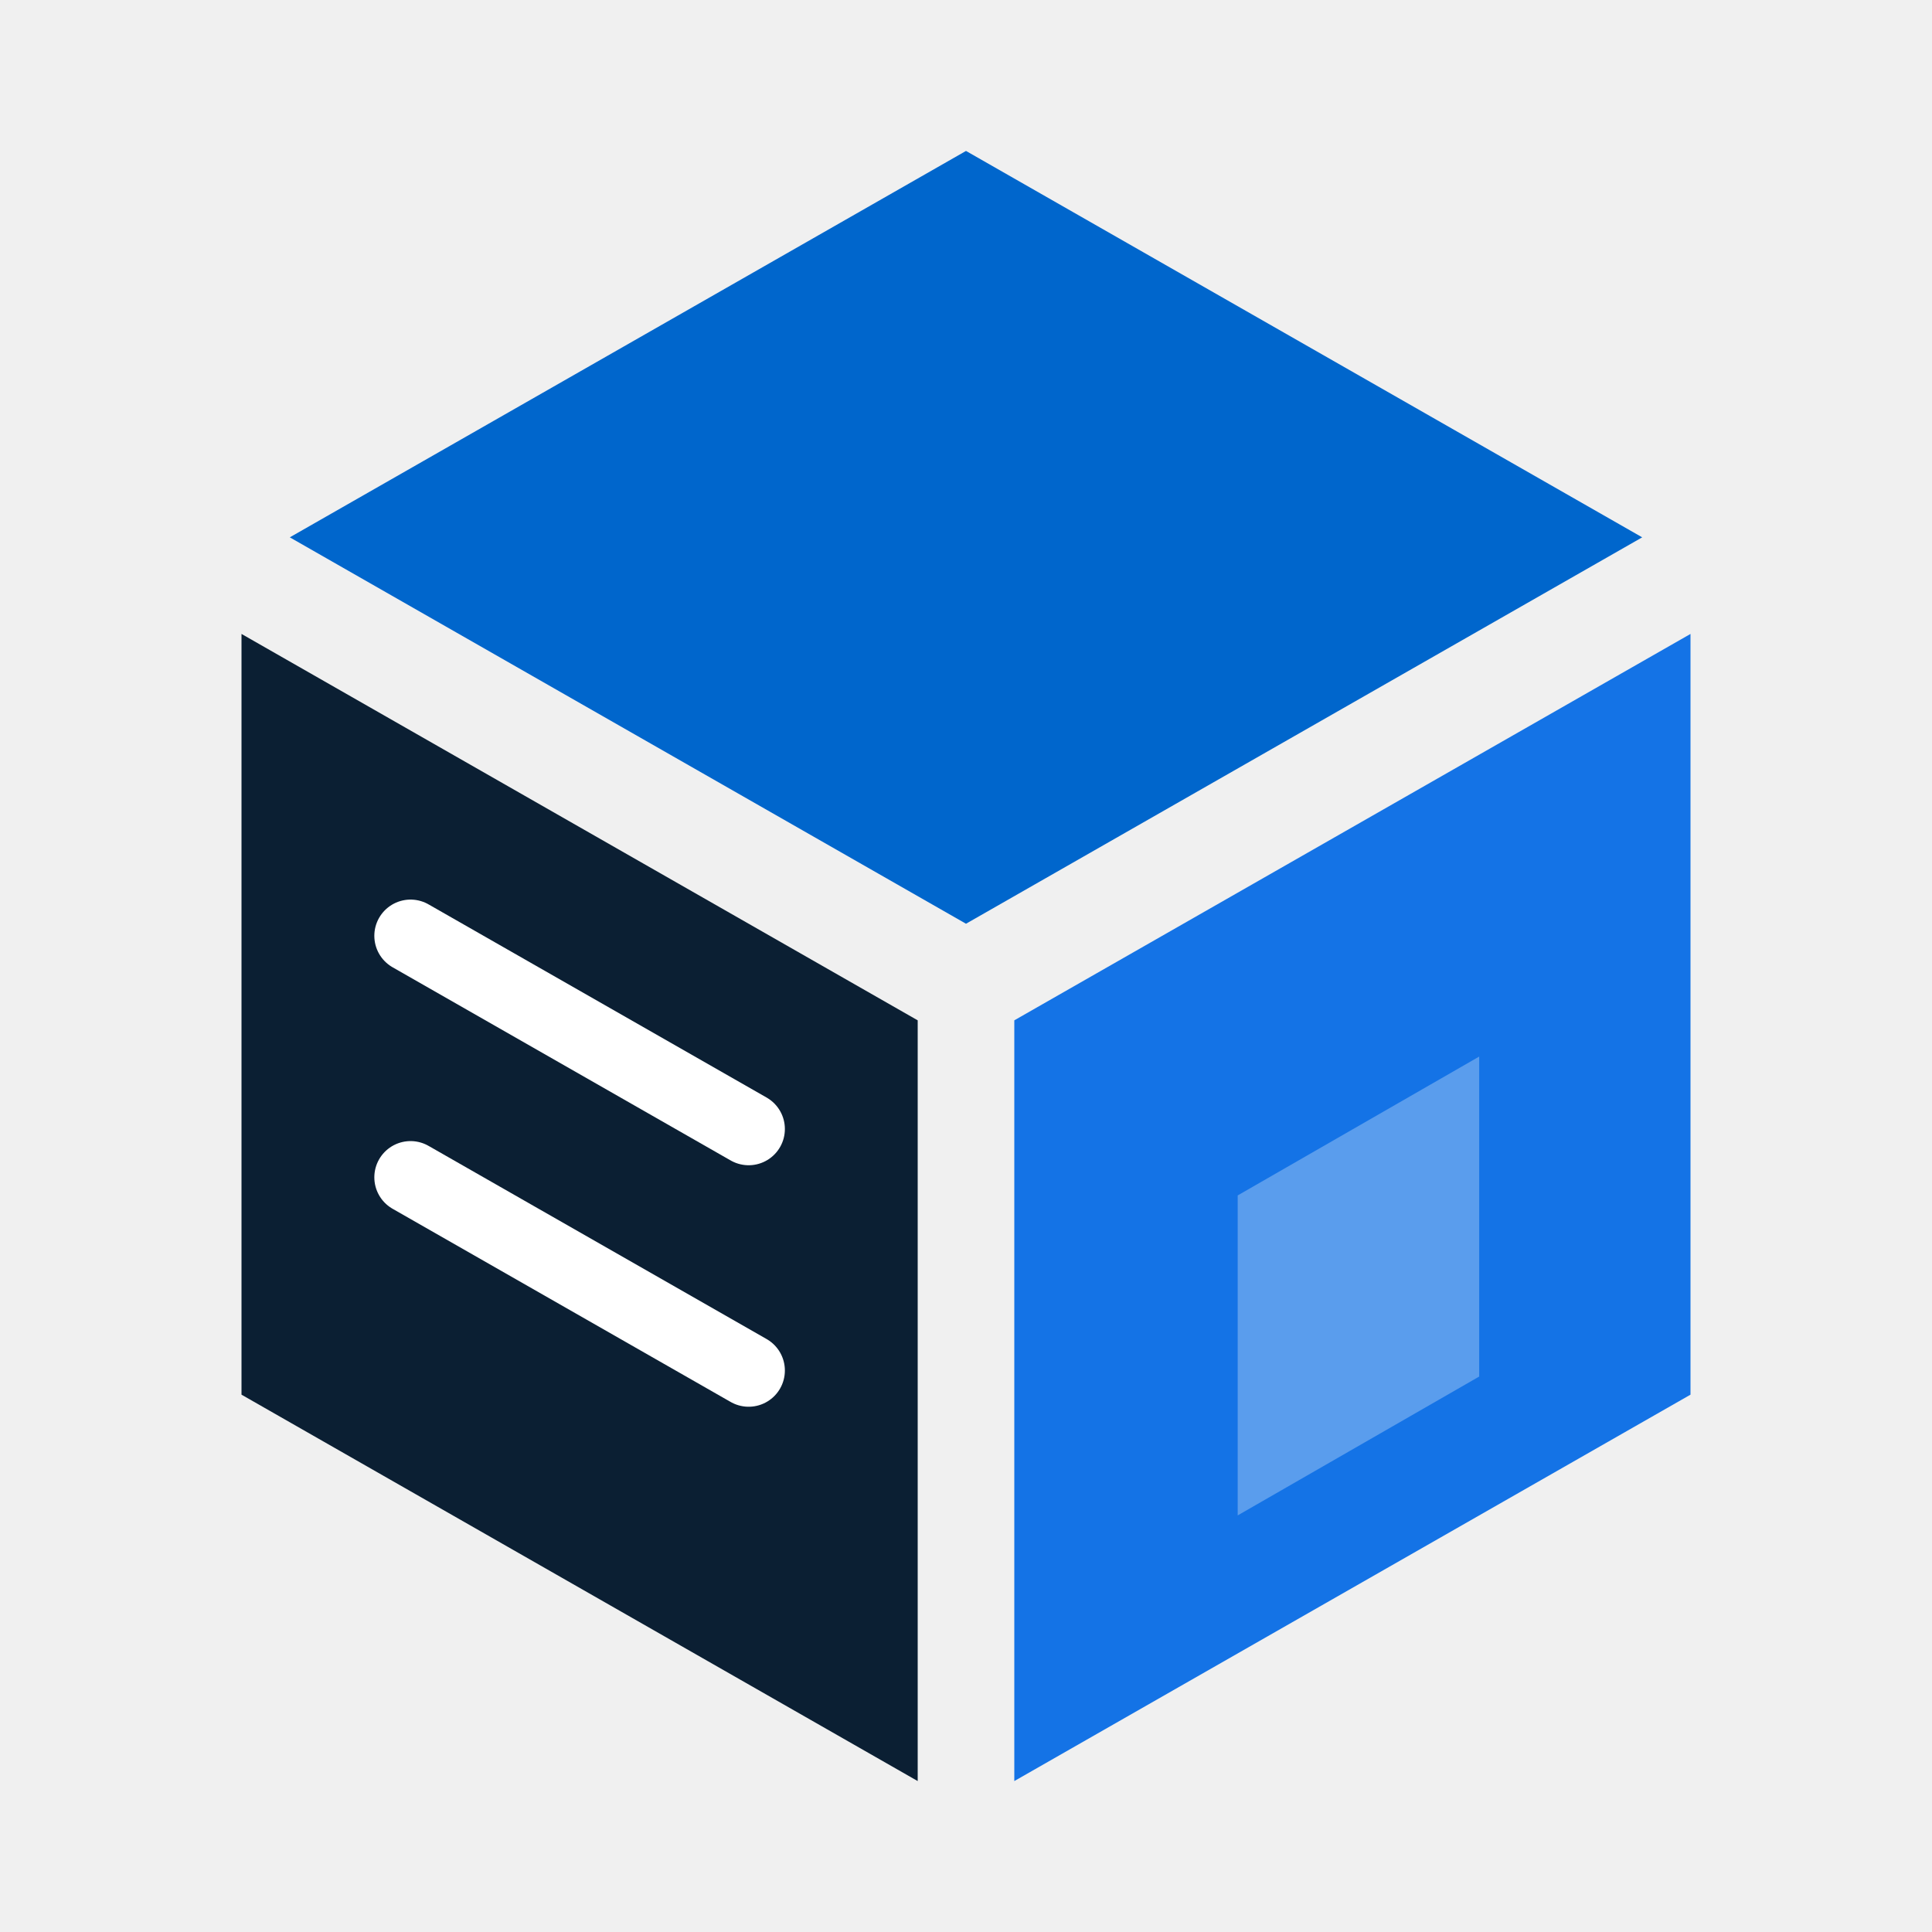
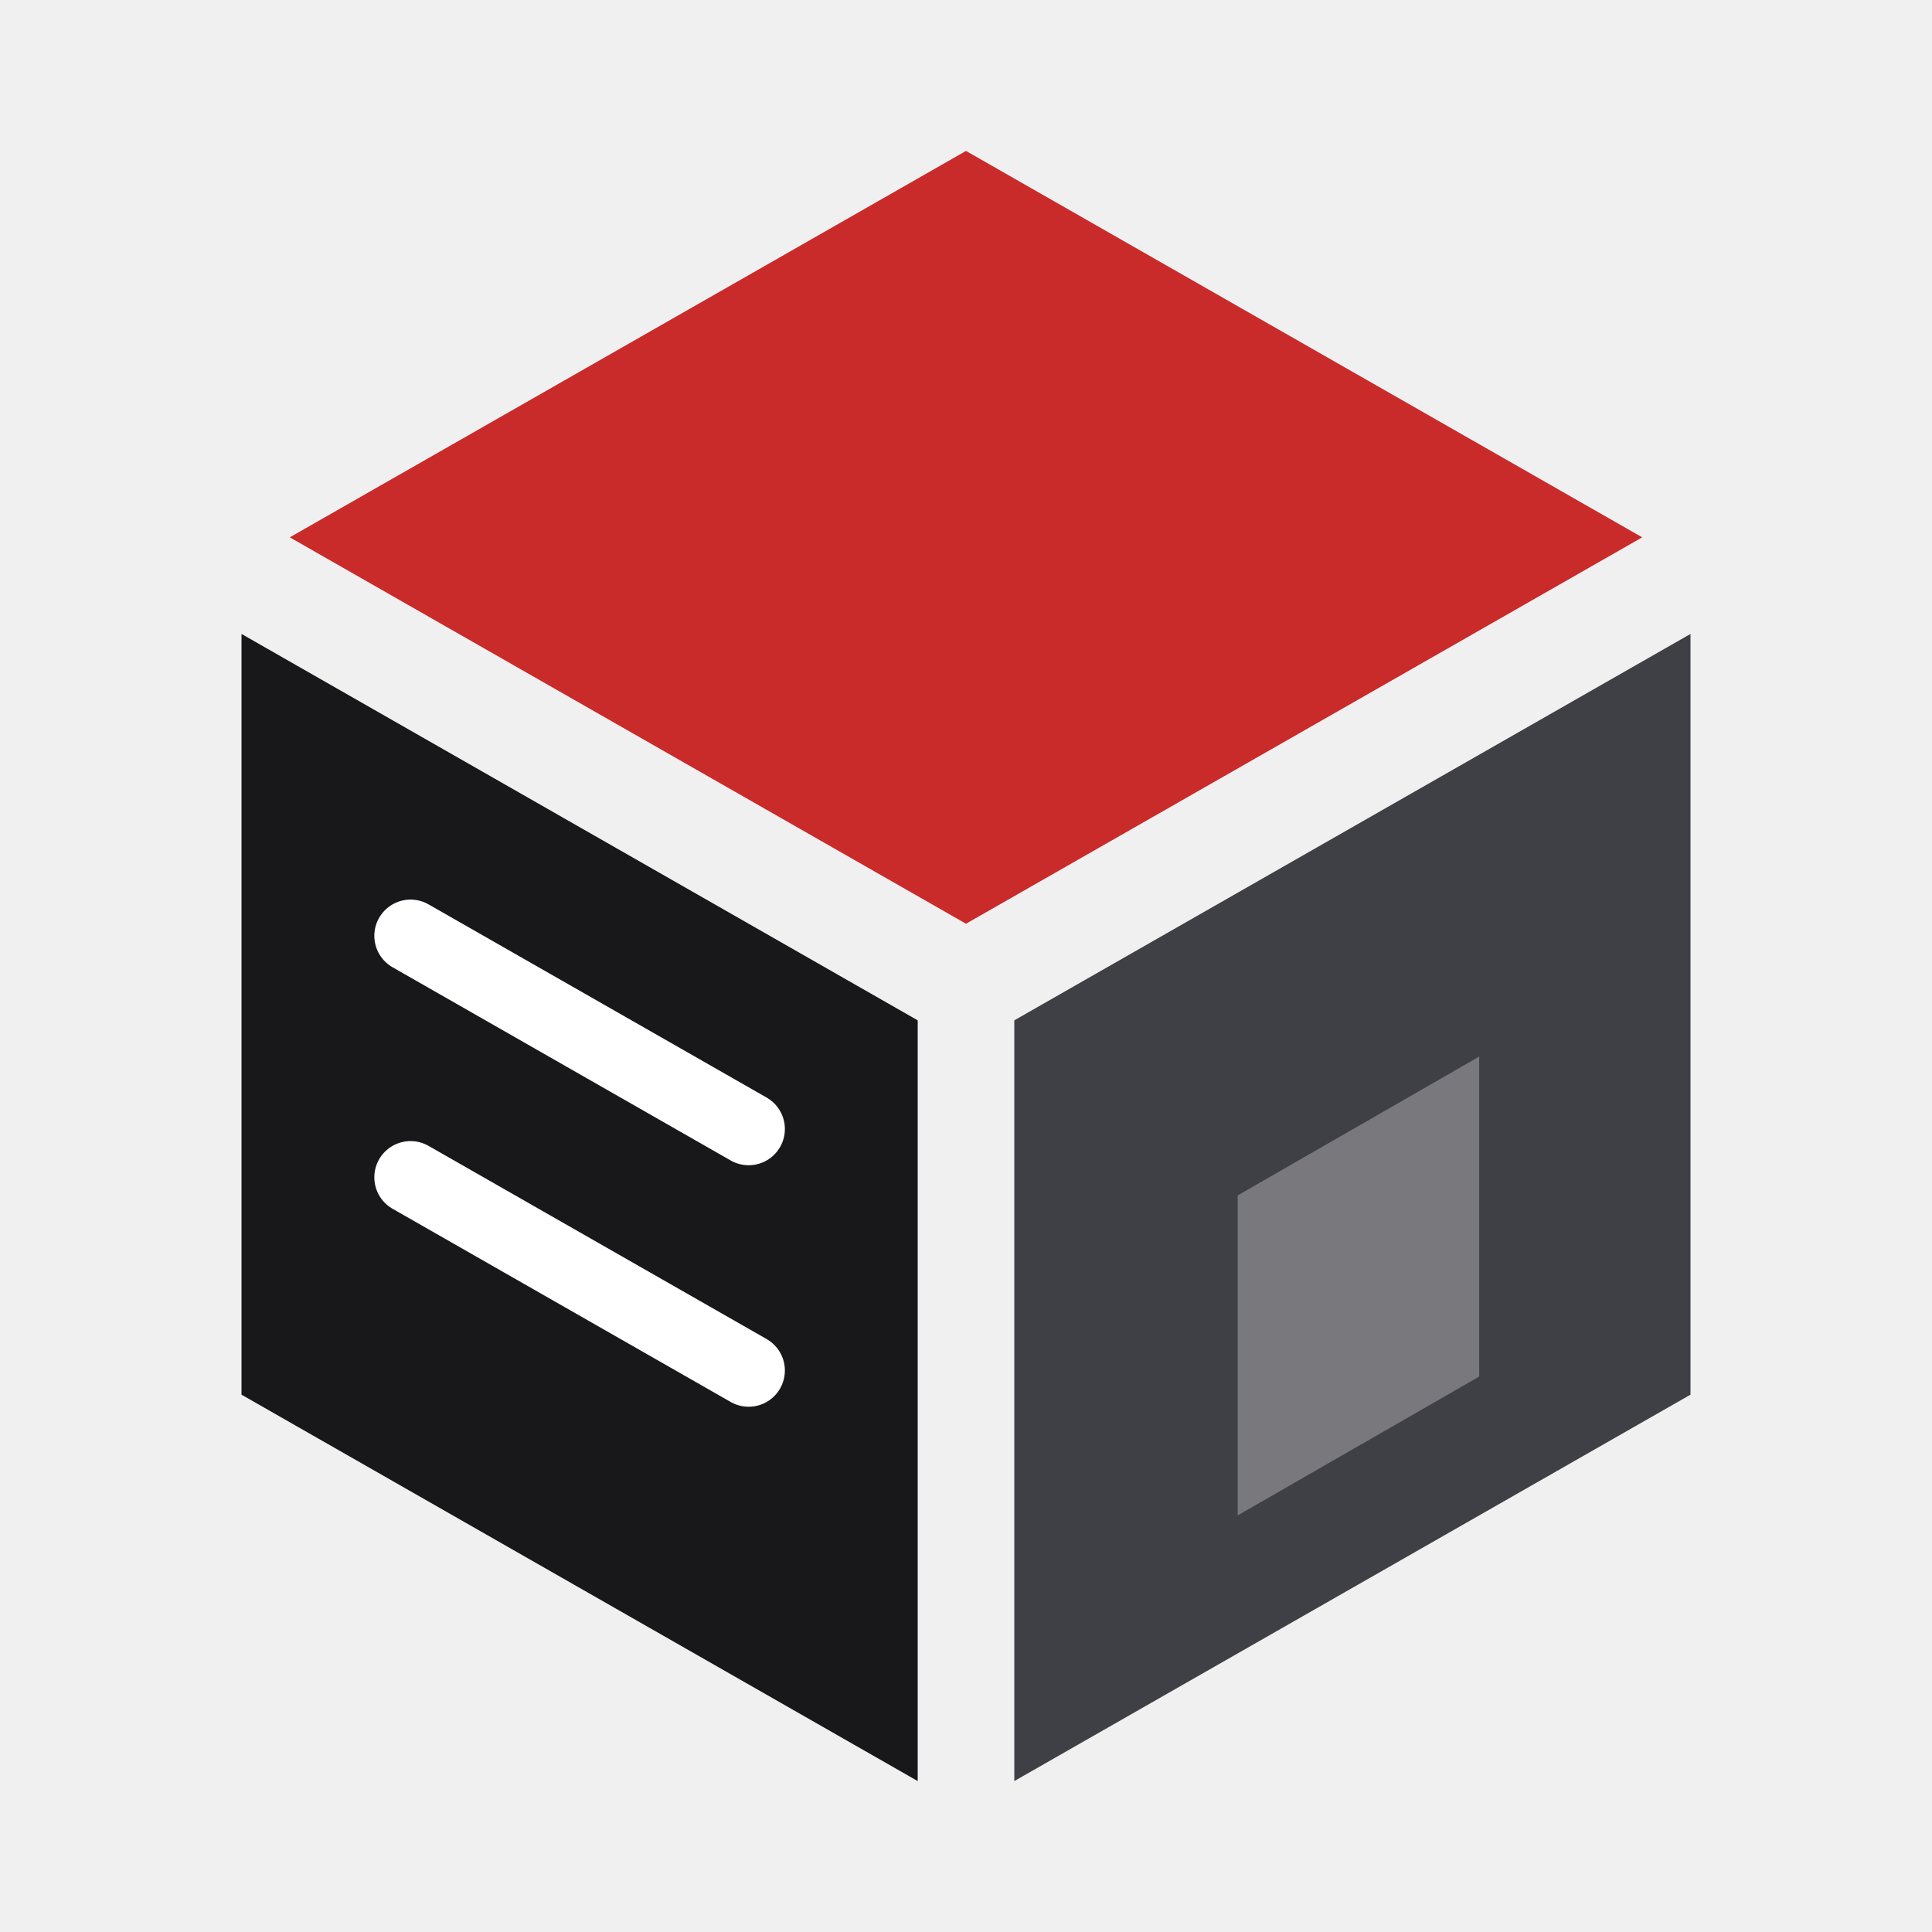
<svg xmlns="http://www.w3.org/2000/svg" viewBox="0 0 32 32" fill="none">
-   <path d="M16 2.5L27.2 8.9L16 15.3L4.8 8.9L16 2.5Z" fill="#0066CC" />
-   <path d="M4 10.5L15.2 16.9V29.5L4 23.1V10.5Z" fill="#0B1F33" />
+   <path d="M16 2.5L27.2 8.9L16 15.3L4.8 8.9L16 2.5Z" fill="#C92A2A" />
+   <path d="M4 10.5L15.2 16.9V29.5L4 23.1V10.5Z" fill="#18181B" />
  <path d="M6.8 15.5L12.4 18.7" stroke="#FFFFFF" stroke-width="1.2" stroke-linecap="round" />
  <path d="M6.8 19.5L12.4 22.7" stroke="#FFFFFF" stroke-width="1.2" stroke-linecap="round" />
-   <path d="M16.8 16.9L28 10.5V23.1L16.8 29.5V16.9Z" fill="#1473E6" />
+   <path d="M16.8 16.9L28 10.5V23.1L16.8 29.5V16.9Z" fill="#3F3F46" />
  <path d="M20.5 19.8L24.5 17.5V22.8L20.5 25.1V19.8Z" fill="#FFFFFF" fill-opacity="0.3" />
</svg>
